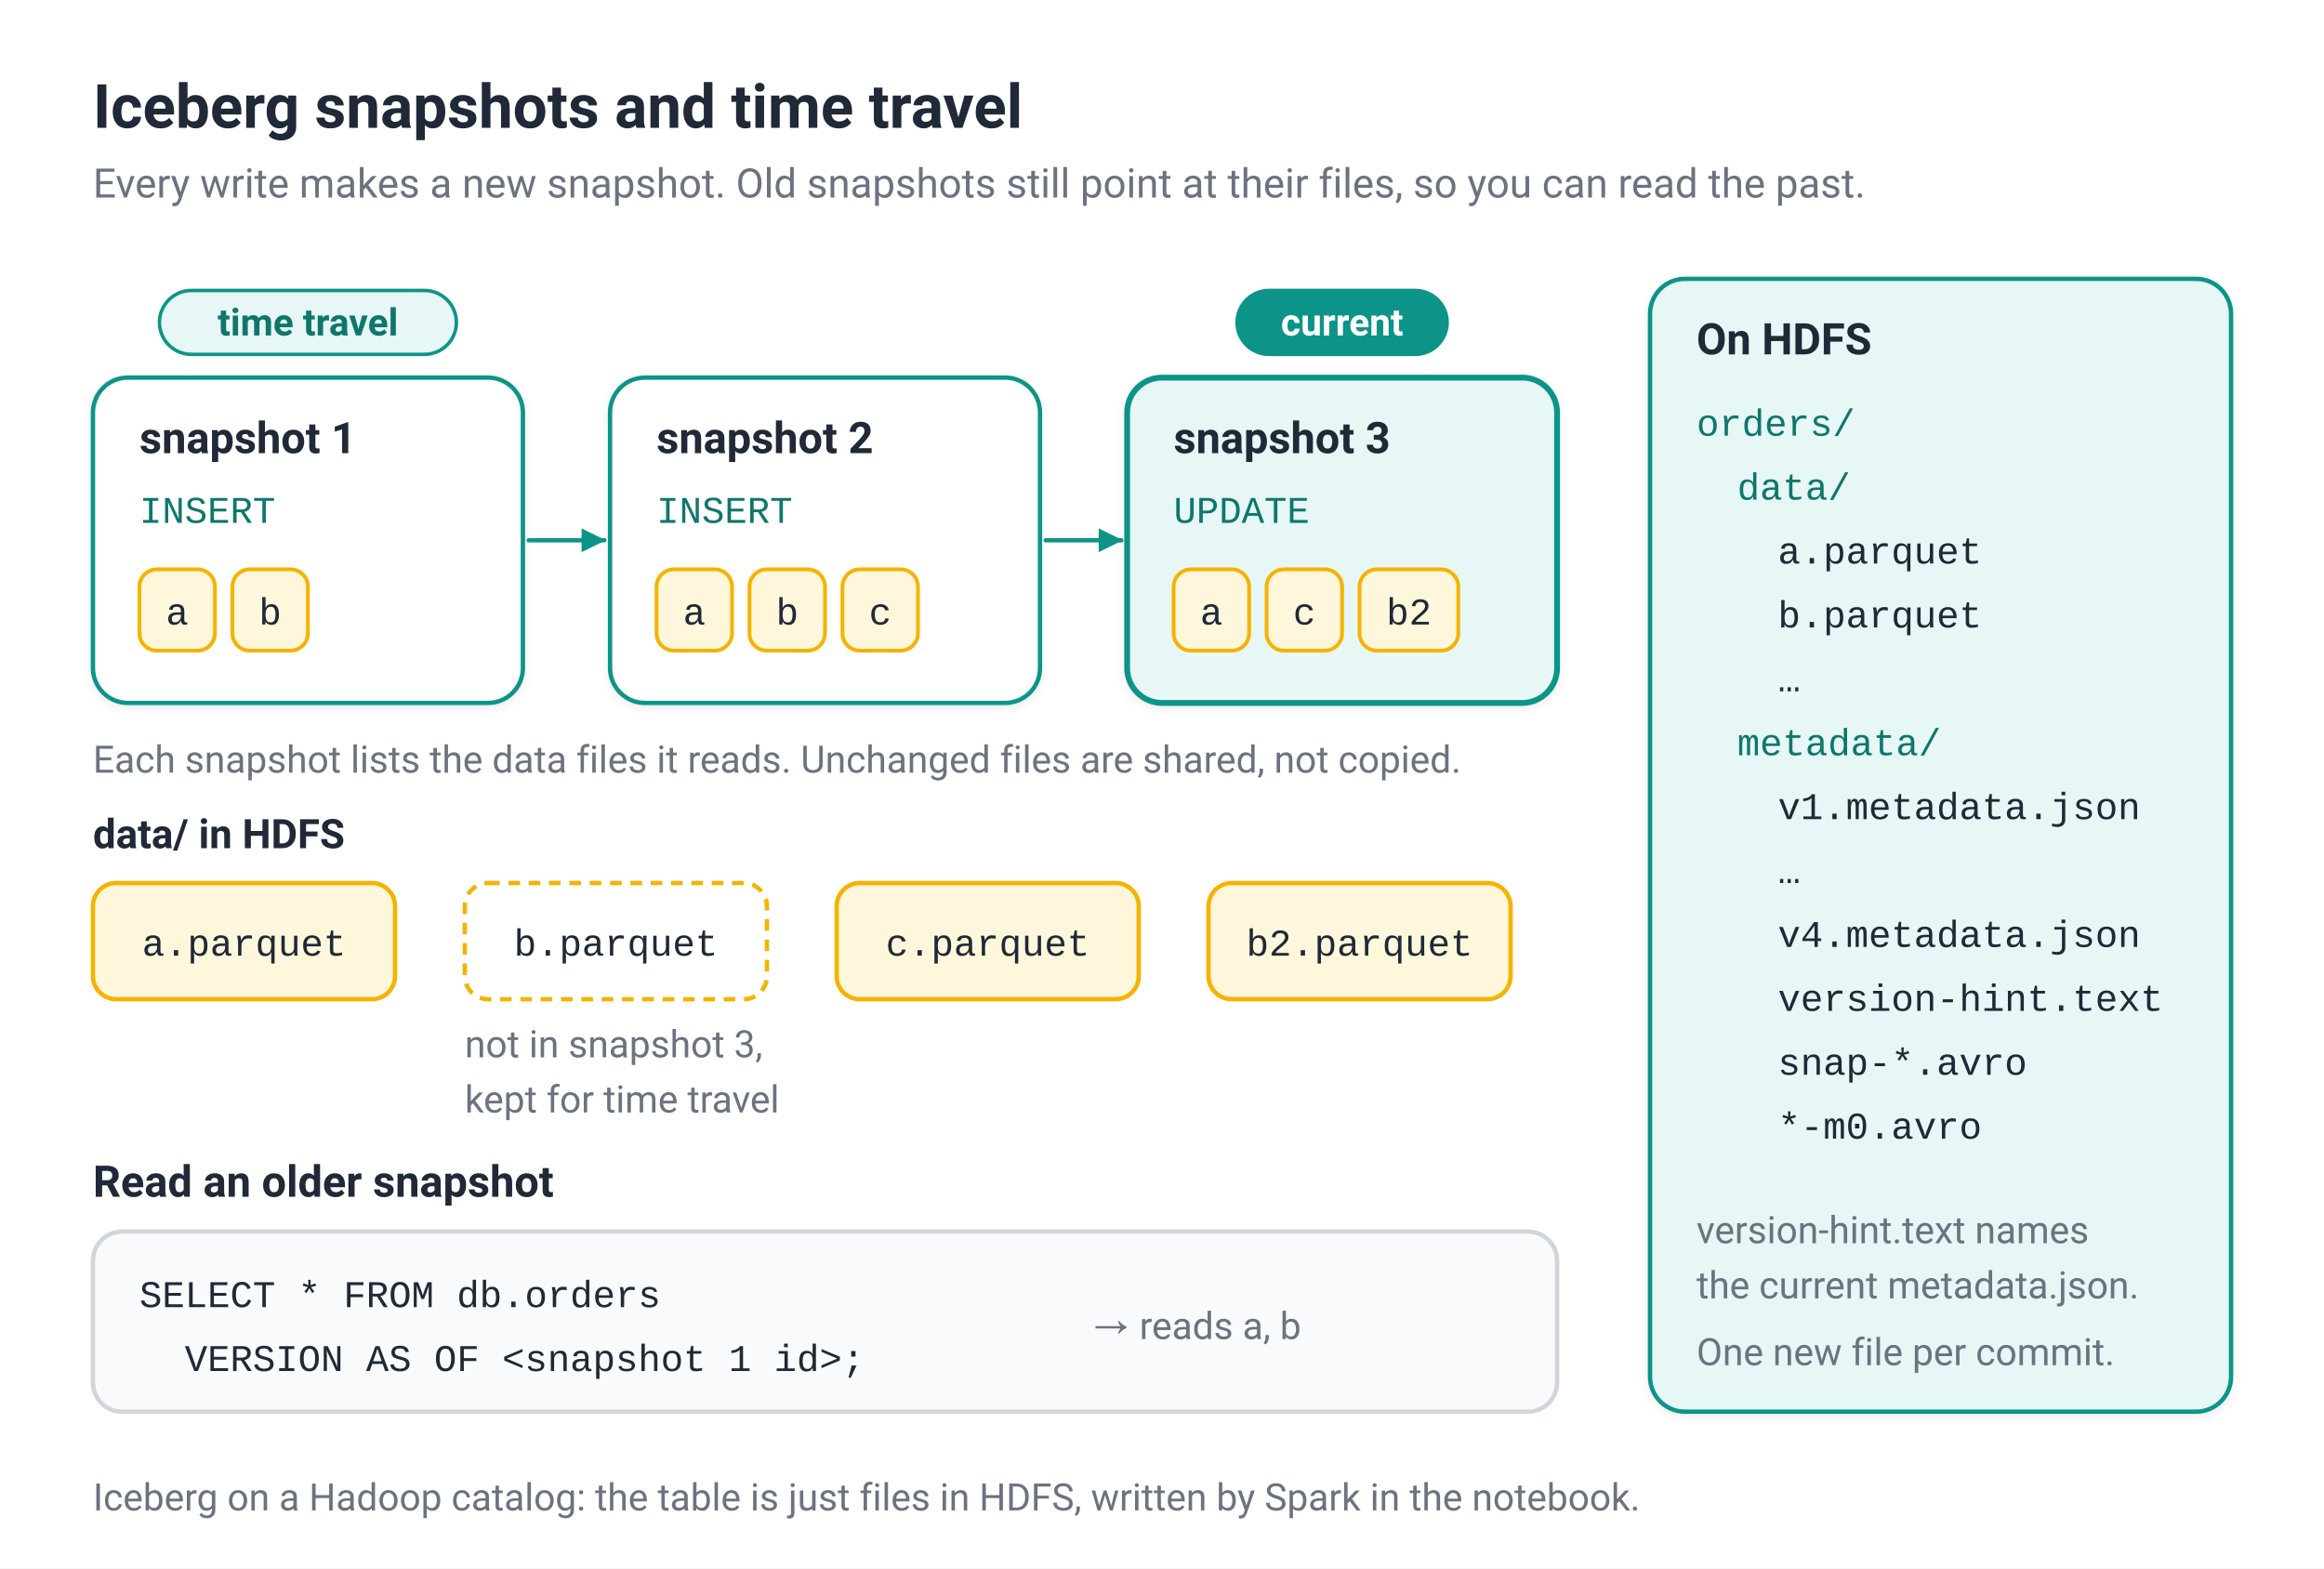
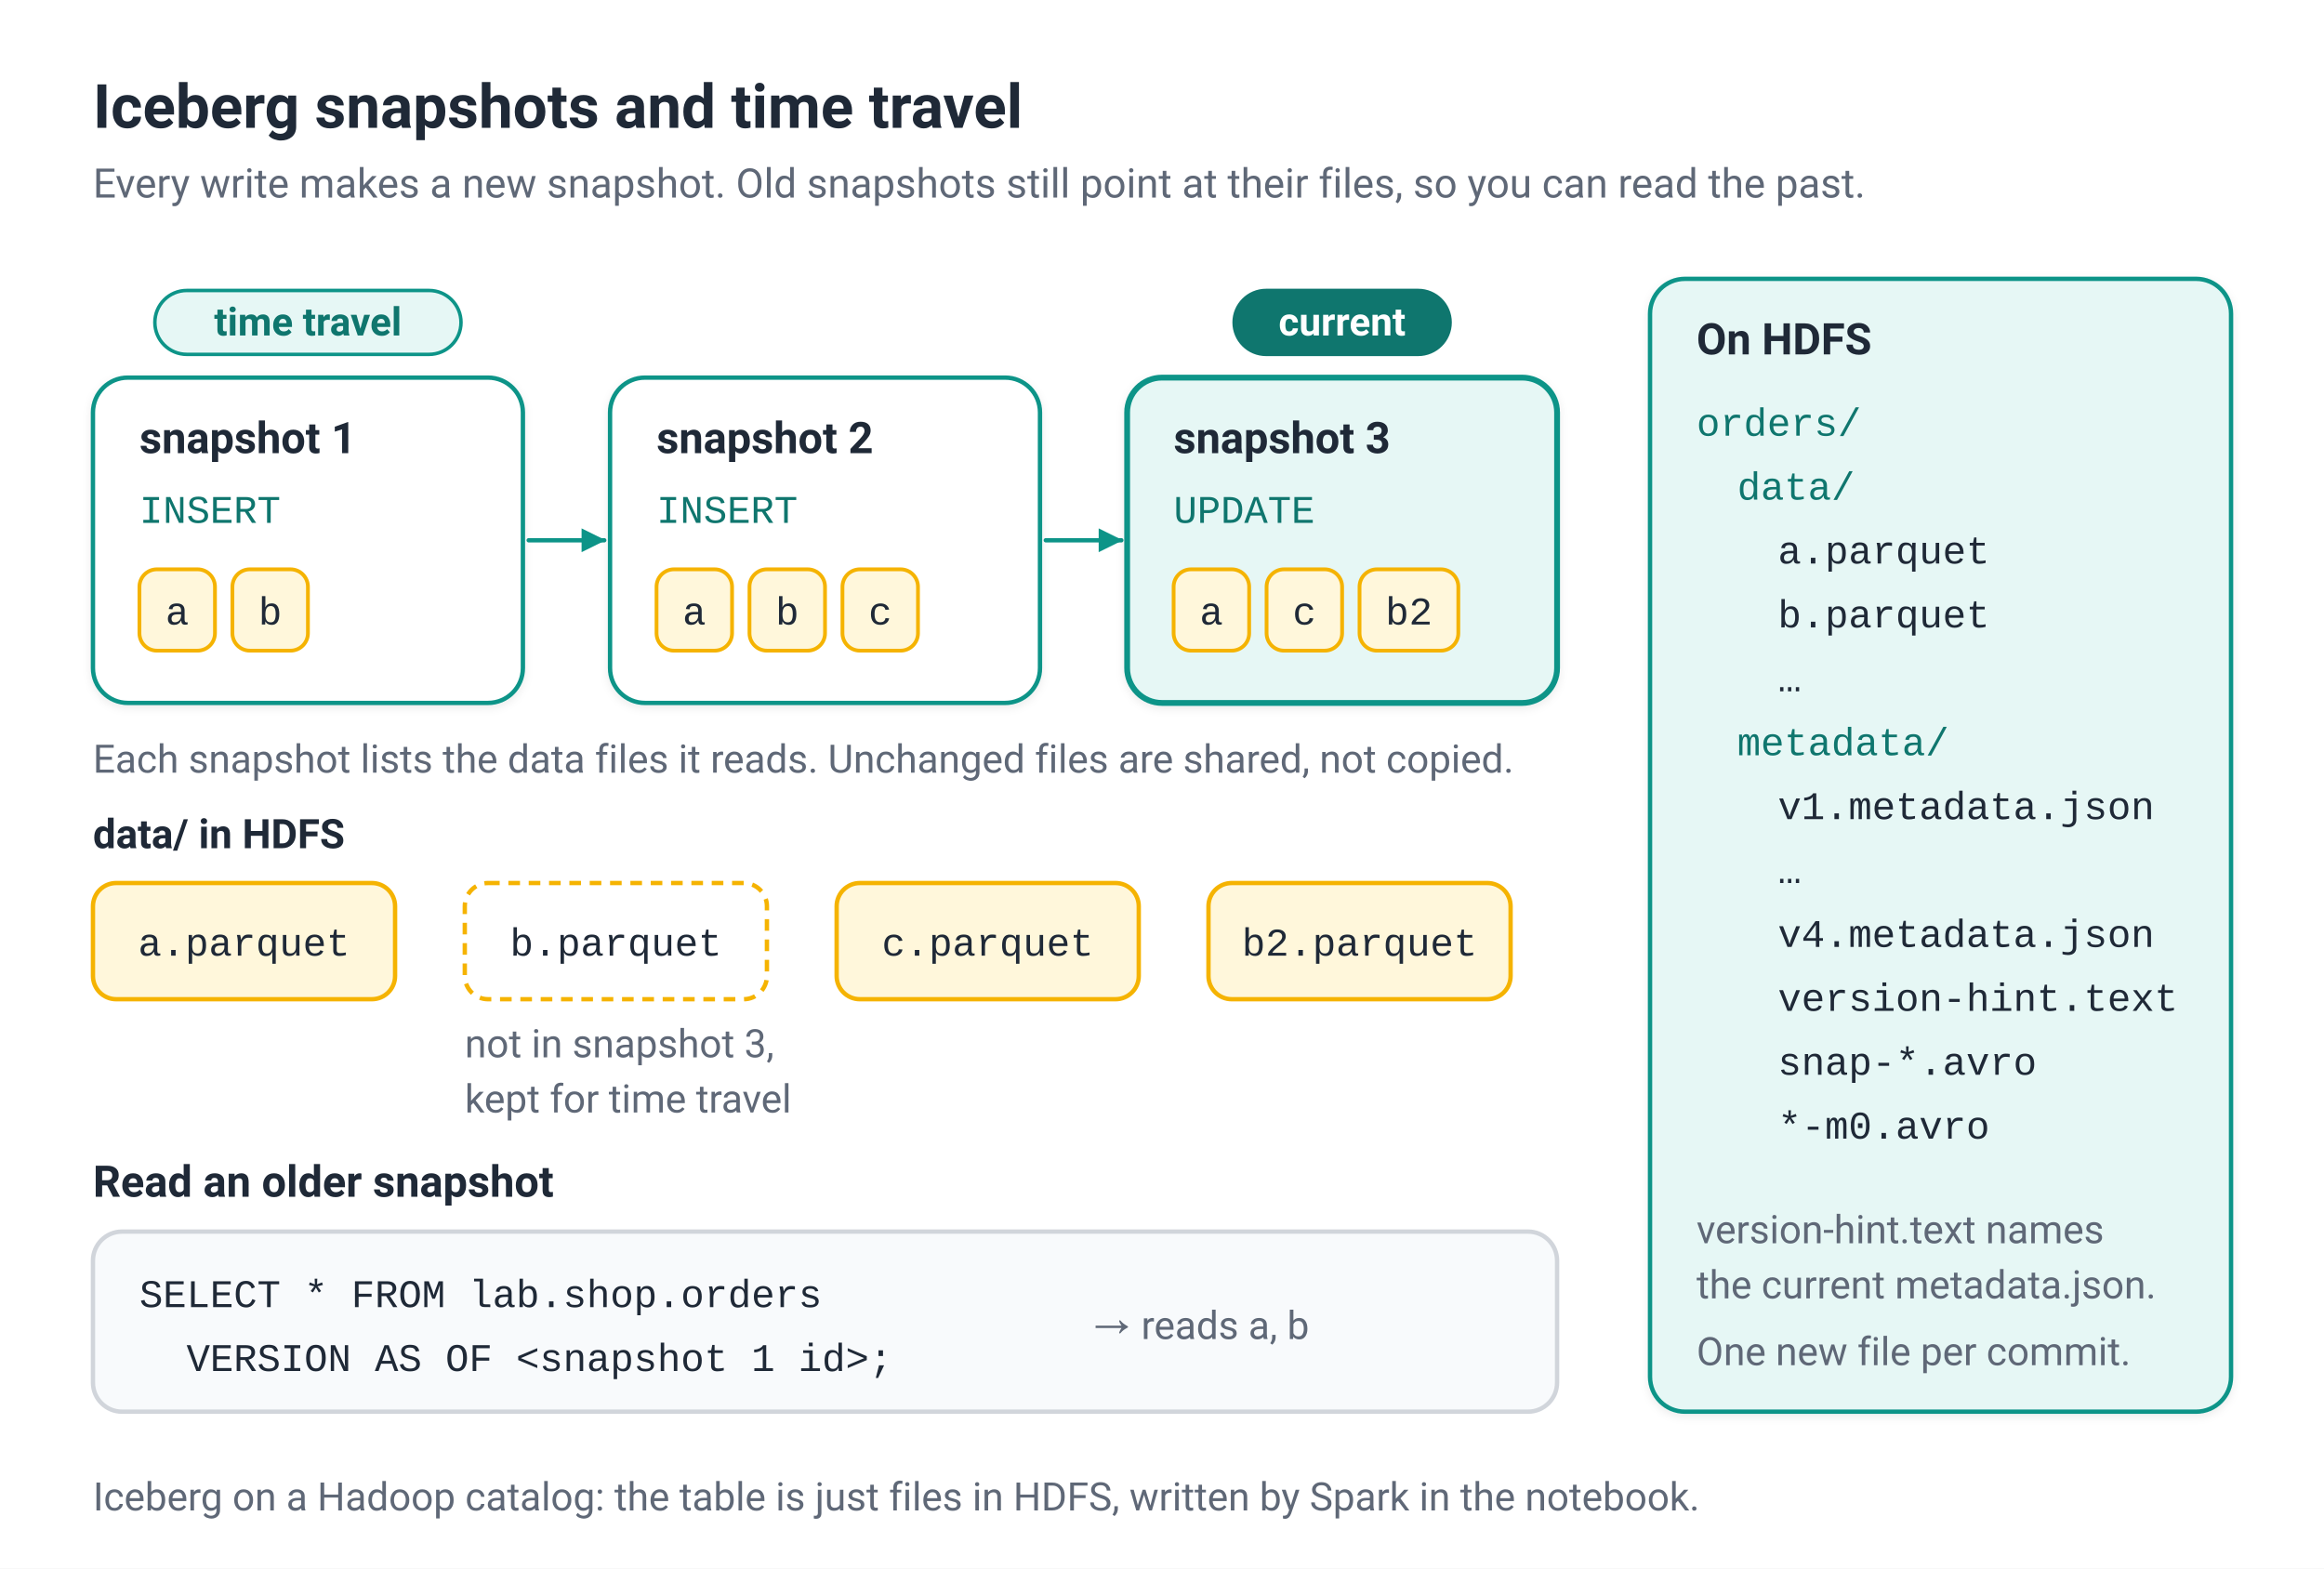
<svg xmlns="http://www.w3.org/2000/svg" width="800" height="540" viewBox="0 0 800 540" role="img" aria-labelledby="title desc" font-family="-apple-system, BlinkMacSystemFont, 'Segoe UI', Roboto, Helvetica, Arial, sans-serif">
  <style>text{font-family:-apple-system, BlinkMacSystemFont, 'Segoe UI', Roboto, Helvetica, Arial, sans-serif;fill:#1f2937}
.t{font-size:21px;font-weight:700}
- .st{font-size:14px;fill:#6b7280}
+ .st{font-size:14px;fill:#5f6877}
.h{font-size:15px;font-weight:600}
.hs{font-size:14px;font-weight:600}
.b{font-size:14px}
- .s{font-size:13px;fill:#6b7280}
- .m{font-family:ui-monospace, SFMono-Regular, Menlo, Consolas, 'Liberation Mono', monospace;font-size:13px}
- .ms{font-family:ui-monospace, SFMono-Regular, Menlo, Consolas, 'Liberation Mono', monospace;font-size:13px;fill:#6b7280}
+ .s{font-size:13.5px;fill:#5f6877}
+ .m{font-family:ui-monospace, SFMono-Regular, Menlo, Consolas, 'Liberation Mono', monospace;font-size:13.5px}
+ .ms{font-family:ui-monospace, SFMono-Regular, Menlo, Consolas, 'Liberation Mono', monospace;font-size:13.5px;fill:#5f6877}
.n{font-size:13px;font-weight:700;fill:#ffffff}</style>
  <defs>
    <filter id="sh" x="-5%" y="-5%" width="110%" height="125%">
      <feDropShadow dx="0" dy="1" stdDeviation="1.5" flood-color="#0f172a" flood-opacity="0.08" />
    </filter>
    <marker id="a0d9488" viewBox="0 0 10 10" refX="8.5" refY="5" markerWidth="6.5" markerHeight="6.5" orient="auto-start-reverse">
      <path d="M0.5 0.8 L9 5 L0.5 9.2 z" fill="#0d9488" />
    </marker>
  </defs>
  <rect width="800" height="540" fill="#ffffff" />
  <text x="32" y="44" class="t">Iceberg snapshots and time travel</text>
  <text x="32" y="68" class="st">Every write makes a new snapshot. Old snapshots still point at their files, so you can read the past.</text>
  <rect x="32" y="130" width="148" height="112" rx="12" fill="#ffffff" stroke="#0d9488" stroke-width="1.5" filter="url(#sh)" />
  <text x="48" y="156" class="h">snapshot 1</text>
  <text x="48" y="180" class="m" style="fill:#0f766e">INSERT</text>
  <rect x="48" y="196" width="26" height="28" rx="6" fill="#fff7db" stroke="#f5b301" stroke-width="1.3" />
  <text x="61" y="215" class="m" text-anchor="middle">a</text>
  <rect x="80" y="196" width="26" height="28" rx="6" fill="#fff7db" stroke="#f5b301" stroke-width="1.3" />
  <text x="93" y="215" class="m" text-anchor="middle">b</text>
  <path d="M182 186 L208 186" fill="none" stroke="#0d9488" stroke-width="1.5" stroke-linecap="round" stroke-linejoin="round" marker-end="url(#a0d9488)" />
  <rect x="210" y="130" width="148" height="112" rx="12" fill="#ffffff" stroke="#0d9488" stroke-width="1.5" filter="url(#sh)" />
  <text x="226" y="156" class="h">snapshot 2</text>
  <text x="226" y="180" class="m" style="fill:#0f766e">INSERT</text>
  <rect x="226" y="196" width="26" height="28" rx="6" fill="#fff7db" stroke="#f5b301" stroke-width="1.3" />
  <text x="239" y="215" class="m" text-anchor="middle">a</text>
  <rect x="258" y="196" width="26" height="28" rx="6" fill="#fff7db" stroke="#f5b301" stroke-width="1.3" />
  <text x="271" y="215" class="m" text-anchor="middle">b</text>
  <rect x="290" y="196" width="26" height="28" rx="6" fill="#fff7db" stroke="#f5b301" stroke-width="1.3" />
  <text x="303" y="215" class="m" text-anchor="middle">c</text>
  <path d="M360 186 L386 186" fill="none" stroke="#0d9488" stroke-width="1.5" stroke-linecap="round" stroke-linejoin="round" marker-end="url(#a0d9488)" />
  <rect x="388" y="130" width="148" height="112" rx="12" fill="#e6f7f5" stroke="#0d9488" stroke-width="2" filter="url(#sh)" />
  <text x="404" y="156" class="h">snapshot 3</text>
  <text x="404" y="180" class="m" style="fill:#0f766e">UPDATE</text>
  <rect x="404" y="196" width="26" height="28" rx="6" fill="#fff7db" stroke="#f5b301" stroke-width="1.3" />
  <text x="417" y="215" class="m" text-anchor="middle">a</text>
  <rect x="436" y="196" width="26" height="28" rx="6" fill="#fff7db" stroke="#f5b301" stroke-width="1.3" />
  <text x="449" y="215" class="m" text-anchor="middle">c</text>
  <rect x="468" y="196" width="34" height="28" rx="6" fill="#fff7db" stroke="#f5b301" stroke-width="1.3" />
  <text x="485" y="215" class="m" text-anchor="middle">b2</text>
-   <rect x="425.837" y="100" width="72.325" height="22" rx="11.0" fill="#0d9488" stroke="#0d9488" stroke-width="1.2" />
+   <rect x="424.831" y="100" width="74.338" height="22" rx="11.0" fill="#0f766e" stroke="#0f766e" stroke-width="1.2" />
  <text x="462" y="115.5" class="s" text-anchor="middle" style="fill:#ffffff;font-weight:600">current</text>
-   <rect x="54.888" y="100" width="102.225" height="22" rx="11.0" fill="#e6f7f5" stroke="#0d9488" stroke-width="1.2" />
+   <rect x="53.306" y="100" width="105.387" height="22" rx="11.0" fill="#e6f7f5" stroke="#0d9488" stroke-width="1.2" />
  <text x="106" y="115.5" class="s" text-anchor="middle" style="fill:#0f766e;font-weight:600">time travel</text>
  <text x="32" y="266" class="s">Each snapshot lists the data files it reads. Unchanged files are shared, not copied.</text>
  <text x="32" y="292" class="hs">data/ in HDFS</text>
  <rect x="32" y="304" width="104" height="40" rx="8" fill="#fff7db" stroke="#f5b301" stroke-width="1.5" />
  <text x="84" y="329" class="m" text-anchor="middle">a.parquet</text>
  <rect x="160" y="304" width="104" height="40" rx="8" fill="#ffffff" stroke="#f5b301" stroke-width="1.5" stroke-dasharray="4 3" />
  <text x="212" y="329" class="m" text-anchor="middle">b.parquet</text>
  <rect x="288" y="304" width="104" height="40" rx="8" fill="#fff7db" stroke="#f5b301" stroke-width="1.5" />
  <text x="340" y="329" class="m" text-anchor="middle">c.parquet</text>
  <rect x="416" y="304" width="104" height="40" rx="8" fill="#fff7db" stroke="#f5b301" stroke-width="1.5" />
  <text x="468" y="329" class="m" text-anchor="middle">b2.parquet</text>
  <text x="160" y="364" class="s">not in snapshot 3,</text>
  <text x="160" y="383" class="s">kept for time travel</text>
  <text x="32" y="412" class="h">Read an older snapshot</text>
  <rect x="32" y="424" width="504" height="62" rx="10" fill="#f8fafc" stroke="#d1d5db" stroke-width="1.5" />
-   <text x="48" y="450" class="m">SELECT * FROM db.orders</text>
+   <text x="48" y="450" class="m">SELECT * FROM lab.shop.orders</text>
  <text x="48" y="472" class="m" xml:space="preserve">  VERSION AS OF &lt;snapshot 1 id&gt;;</text>
  <text x="376" y="461" class="s">→ reads a, b</text>
  <rect x="568" y="96" width="200" height="390" rx="12" fill="#e6f7f5" stroke="#0d9488" stroke-width="1.5" filter="url(#sh)" />
  <text x="584" y="122" class="h">On HDFS</text>
  <text x="584" y="150" class="m" style="fill:#0f766e">orders/</text>
  <text x="598" y="172" class="m" style="fill:#0f766e">data/</text>
  <text x="612" y="194" class="m" style="fill:#1f2937">a.parquet</text>
  <text x="612" y="216" class="m" style="fill:#1f2937">b.parquet</text>
  <text x="612" y="238" class="m" style="fill:#1f2937">…</text>
  <text x="598" y="260" class="m" style="fill:#0f766e">metadata/</text>
  <text x="612" y="282" class="m" style="fill:#1f2937">v1.metadata.json</text>
  <text x="612" y="304" class="m" style="fill:#1f2937">…</text>
  <text x="612" y="326" class="m" style="fill:#1f2937">v4.metadata.json</text>
  <text x="612" y="348" class="m" style="fill:#1f2937">version-hint.text</text>
  <text x="612" y="370" class="m" style="fill:#1f2937">snap-*.avro</text>
  <text x="612" y="392" class="m" style="fill:#1f2937">*-m0.avro</text>
  <text x="584" y="428" class="s">version-hint.text names</text>
  <text x="584" y="447" class="s">the current metadata.json.</text>
  <text x="584" y="470" class="s">One new file per commit.</text>
  <text x="32" y="520" class="s">Iceberg on a Hadoop catalog: the table is just files in HDFS, written by Spark in the notebook.</text>
</svg>
